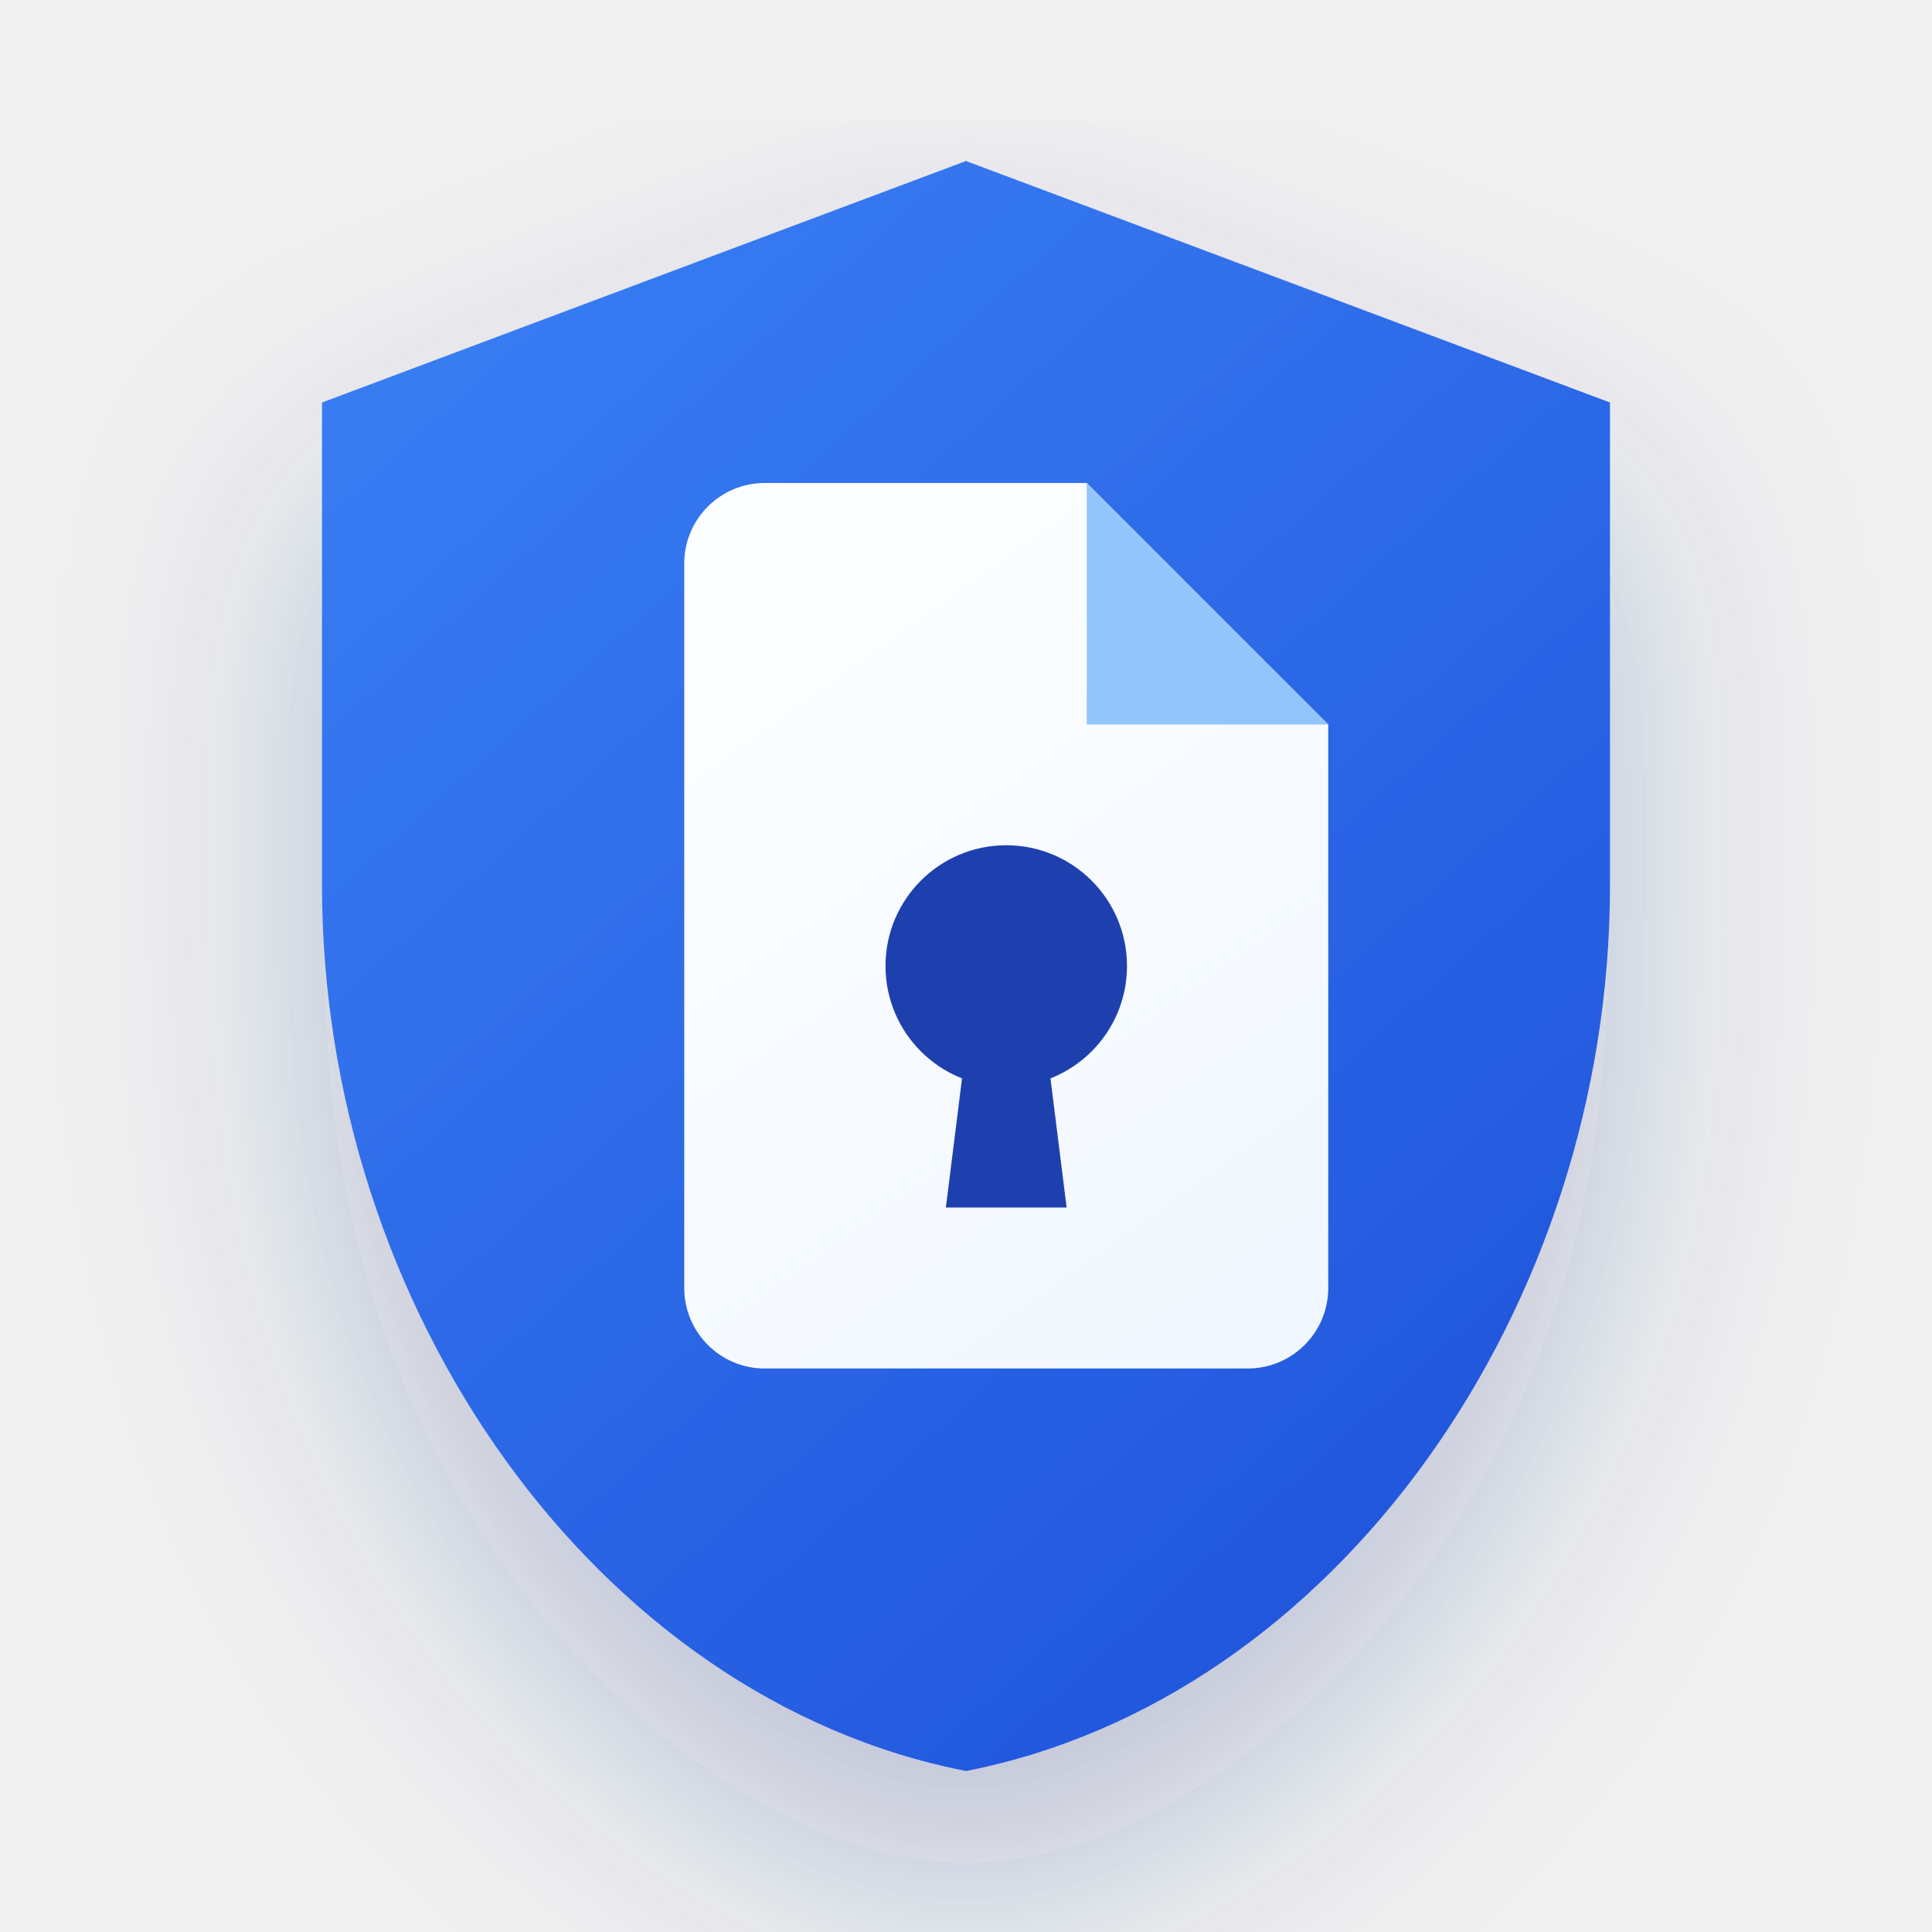
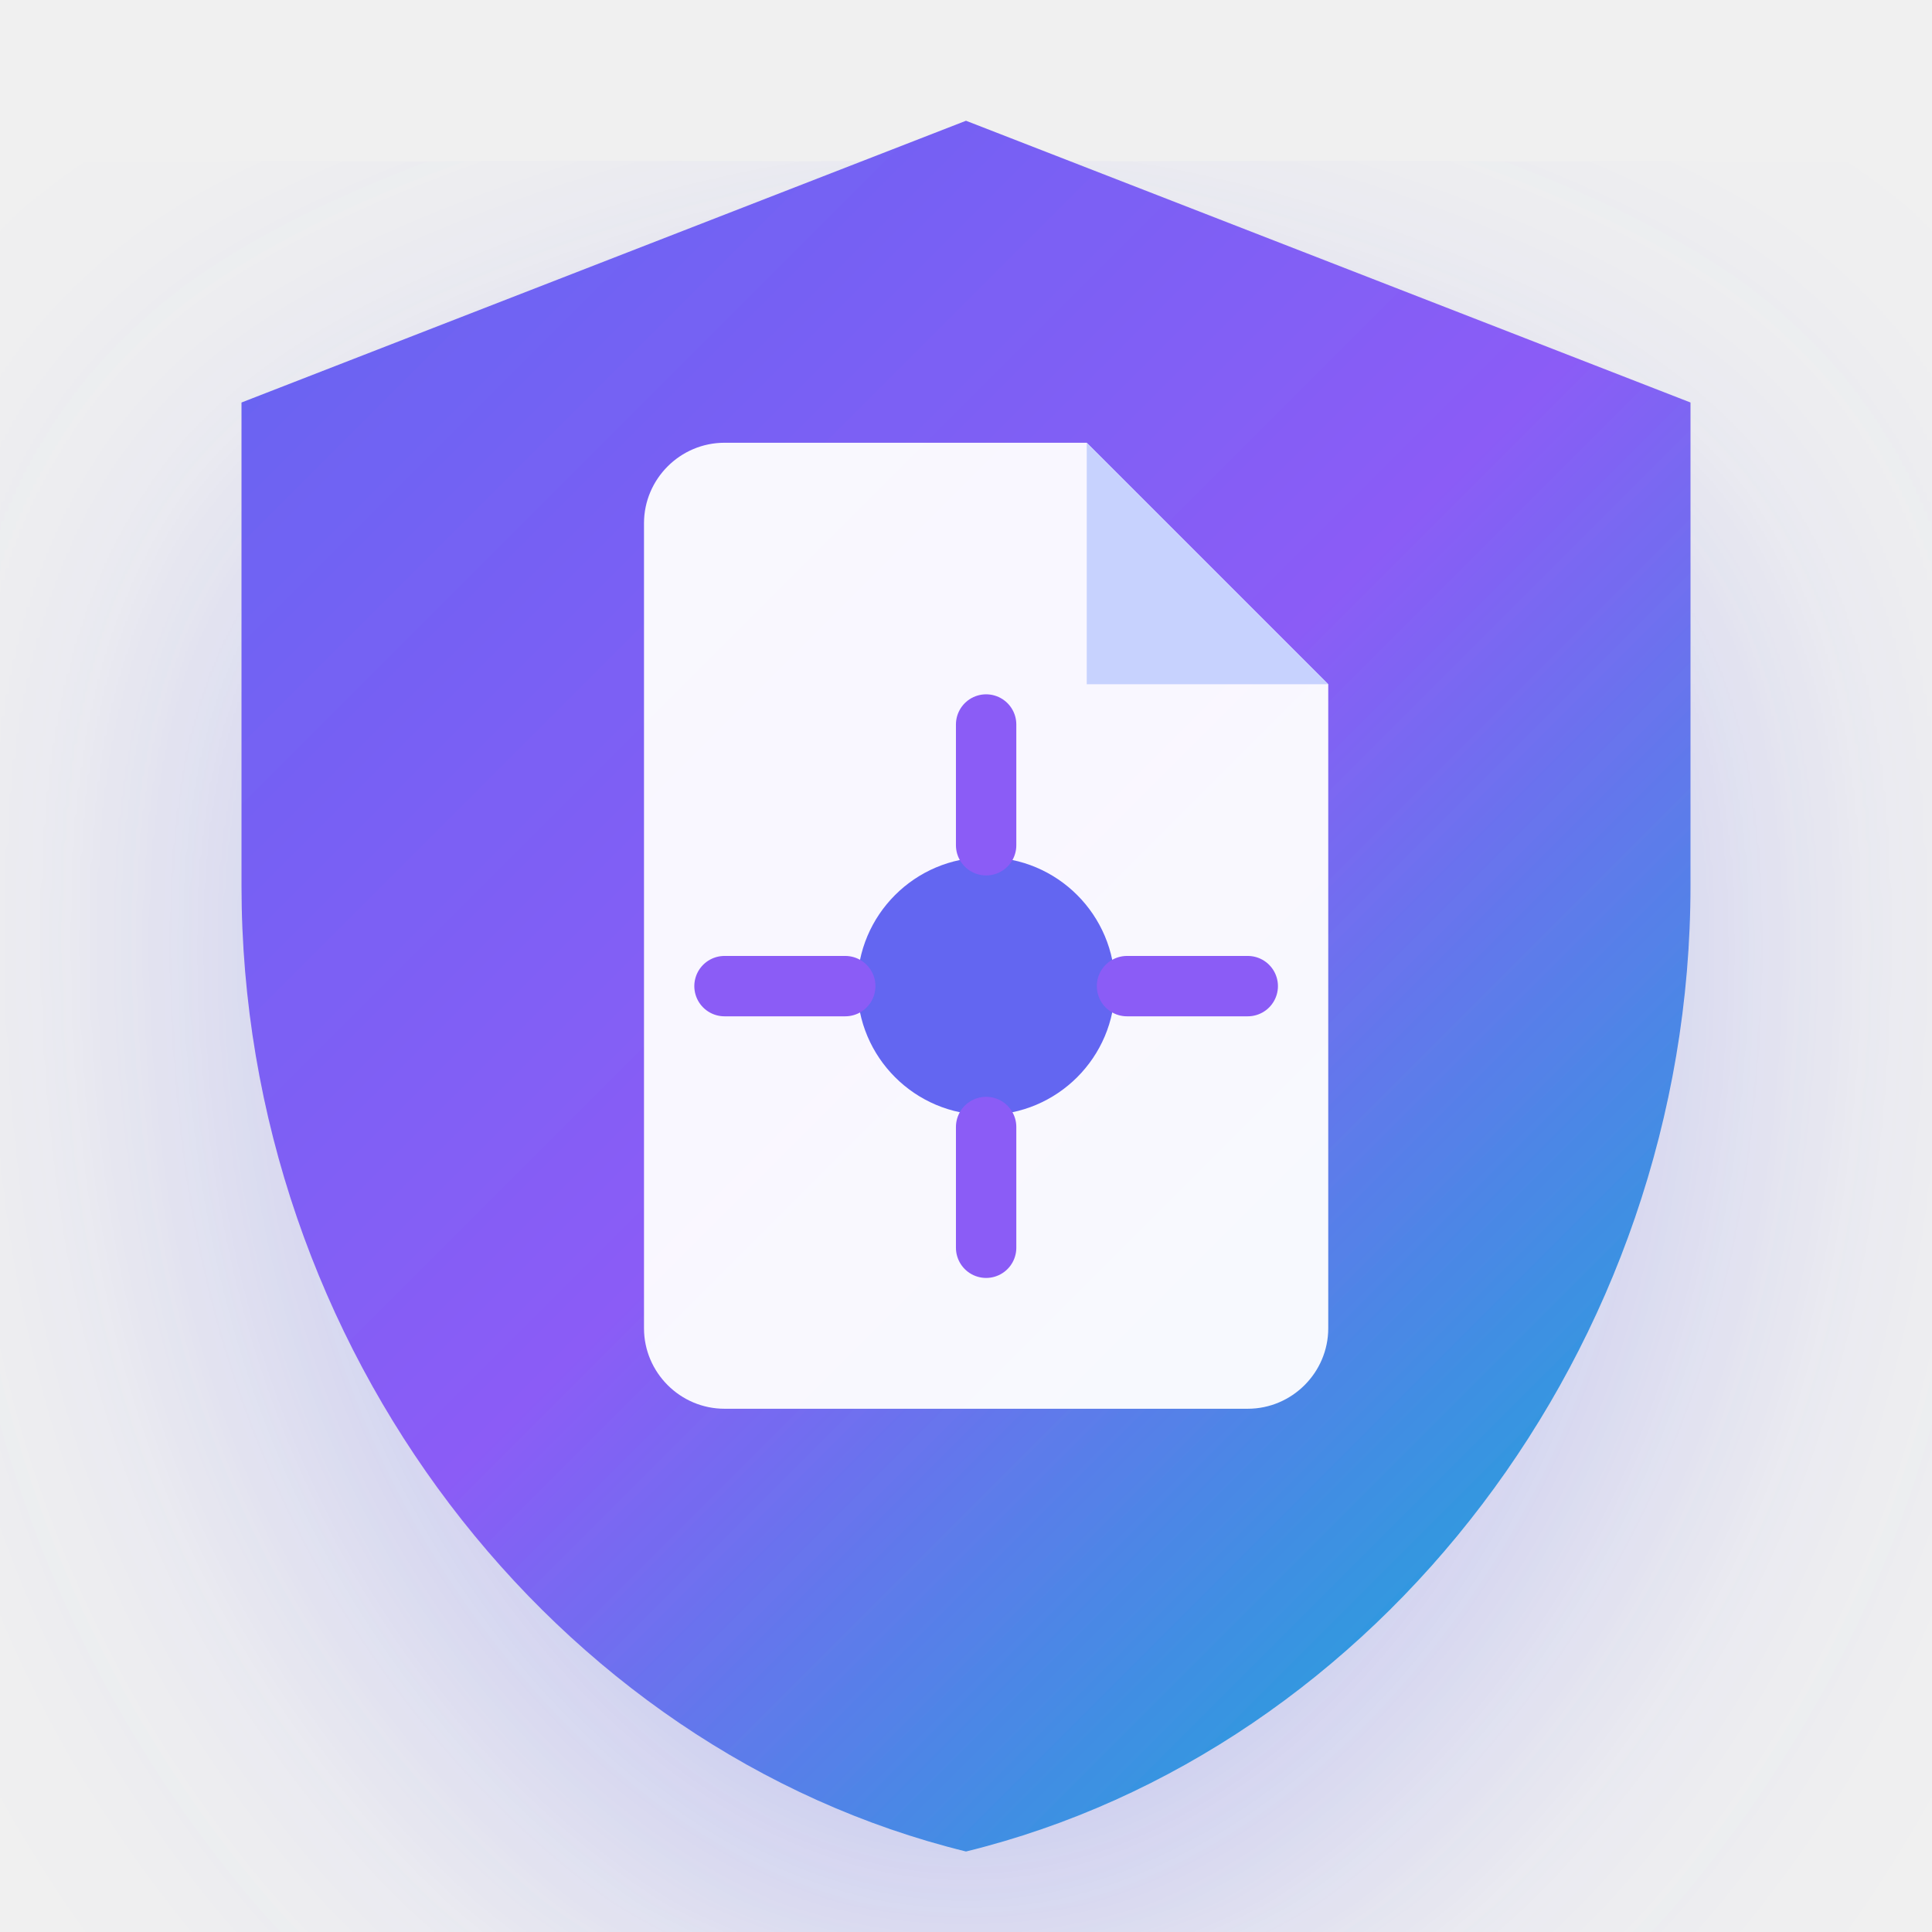
<svg xmlns="http://www.w3.org/2000/svg" viewBox="0 0 48 48" width="48" height="48" fill="none">
  <defs>
-     <linearGradient id="dvShieldGrad" x1="6" y1="4" x2="42" y2="44" gradientUnits="userSpaceOnUse">
-       <stop offset="0%" stop-color="#3B82F6" />
-       <stop offset="100%" stop-color="#1D4ED8" />
+     <linearGradient id="symGrad" x1="4" y1="4" x2="44" y2="44" gradientUnits="userSpaceOnUse">
+       <stop offset="0%" stop-color="#6366F1" />
+       <stop offset="50%" stop-color="#8B5CF6" />
+       <stop offset="100%" stop-color="#06B6D4" />
    </linearGradient>
-     <linearGradient id="dvDocGrad" x1="14" y1="10" x2="34" y2="38" gradientUnits="userSpaceOnUse">
-       <stop offset="0%" stop-color="#FFFFFF" />
-       <stop offset="100%" stop-color="#EFF6FF" />
-     </linearGradient>
-     <filter id="dvDropShadow" x="-10%" y="-10%" width="130%" height="130%" filterUnits="userSpaceOnUse">
-       <feDropShadow dx="0" dy="3" stdDeviation="3" flood-color="#1E3A8A" flood-opacity="0.25" />
+     <filter id="symGlow" x="-20%" y="-20%" width="140%" height="140%">
+       <feDropShadow dx="0" dy="4" stdDeviation="5" flood-color="#6366F1" flood-opacity="0.3" />
    </filter>
  </defs>
-   <path d="M24 4L8 10V22C8 32.5 14.8 42.2 24 44C33.2 42.2 40 32.5 40 22V10L24 4Z" fill="url(#dvShieldGrad)" filter="url(#dvDropShadow)" />
-   <path d="M17 14C17 12.895 17.895 12 19 12H27L33 18V32C33 33.105 32.105 34 31 34H19C17.895 34 17 33.105 17 32V14Z" fill="url(#dvDocGrad)" />
-   <path d="M27 12V18H33L27 12Z" fill="#93C5FD" />
-   <circle cx="25" cy="24" r="3" fill="#1E40AF" />
-   <path d="M24 26H26L26.5 30H23.5L24 26Z" fill="#1E40AF" />
+   <g filter="url(#symGlow)">
+     <path d="M24 3L6 10V22C6 33.5 13.8 43.5 24 46C34.2 43.5 42 33.5 42 22V10L24 3Z" fill="url(#symGrad)" />
+     <path d="M16 13C16 11.9 16.9 11 18 11H27L33 17V33C33 34.1 32.1 35 31 35H18C16.9 35 16 34.1 16 33V13Z" fill="#FFFFFF" fill-opacity="0.95" />
+     <path d="M27 11V17H33L27 11Z" fill="#C7D2FE" />
+     <circle cx="24.5" cy="24.5" r="3.2" fill="#6366F1" />
+     <path d="M24.5 18V21M24.5 28V31M18 24.5H21M28 24.5H31" stroke="#8B5CF6" stroke-width="1.5" stroke-linecap="round" />
+   </g>
</svg>
